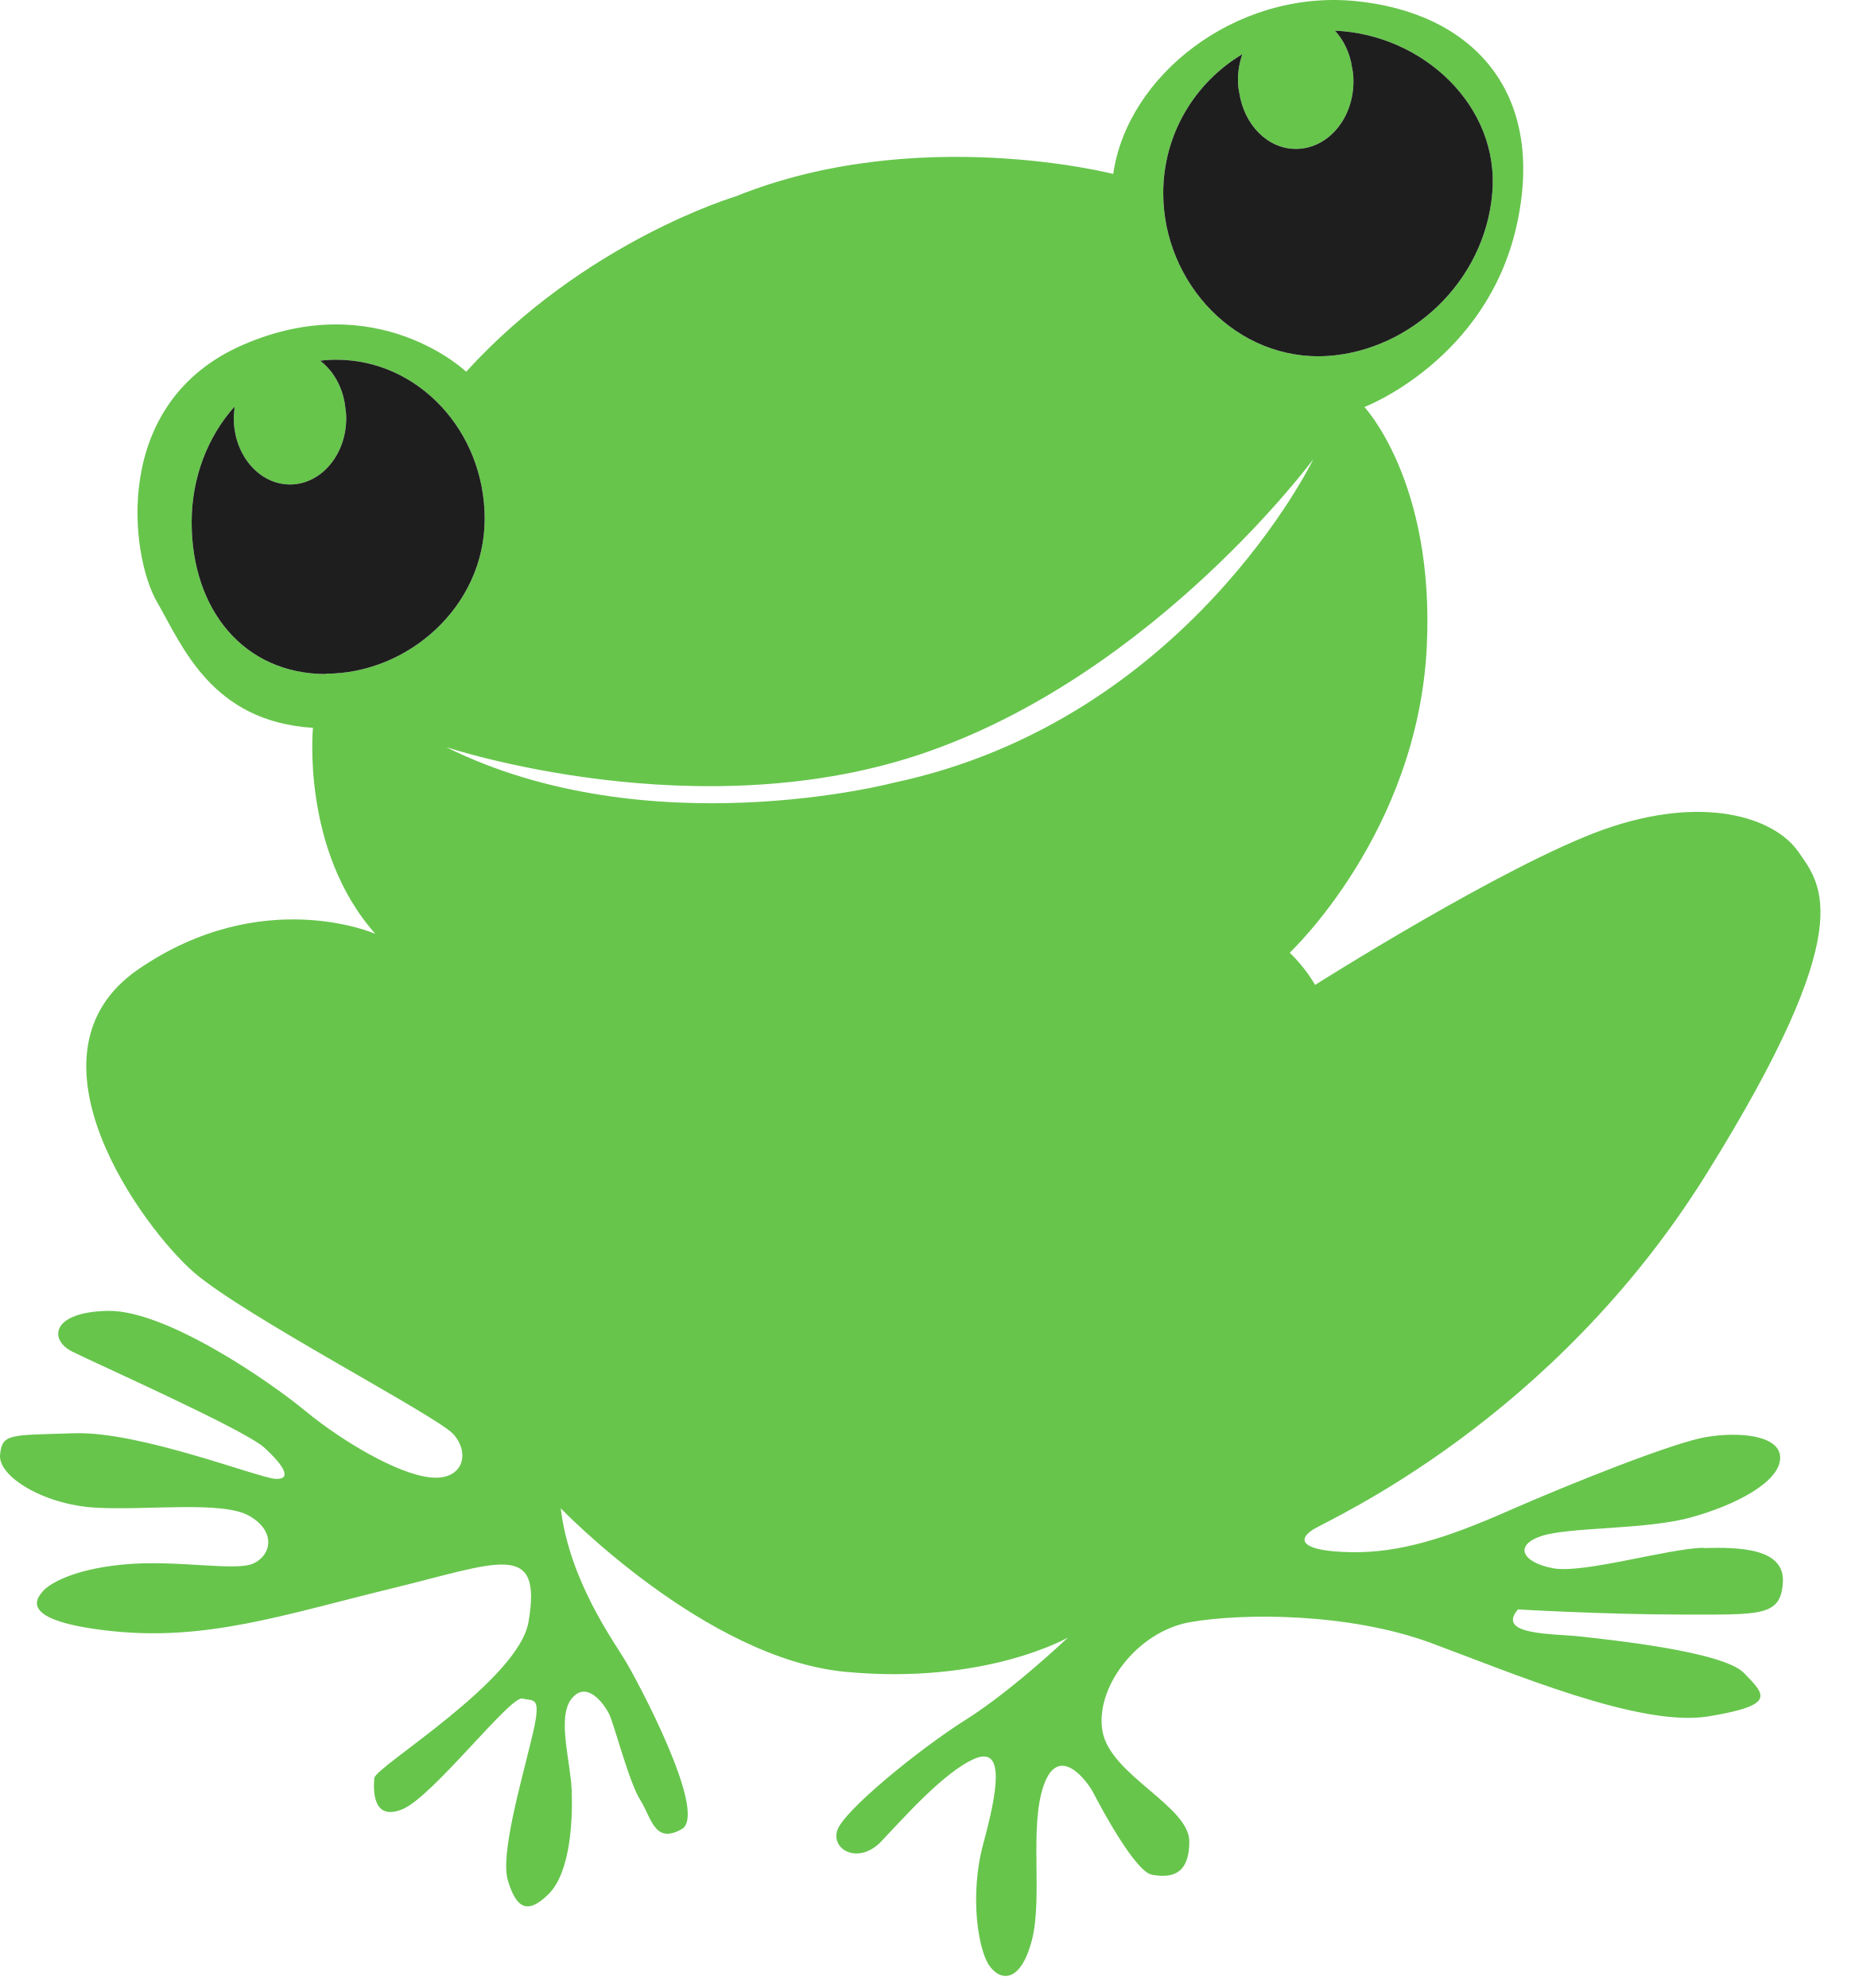
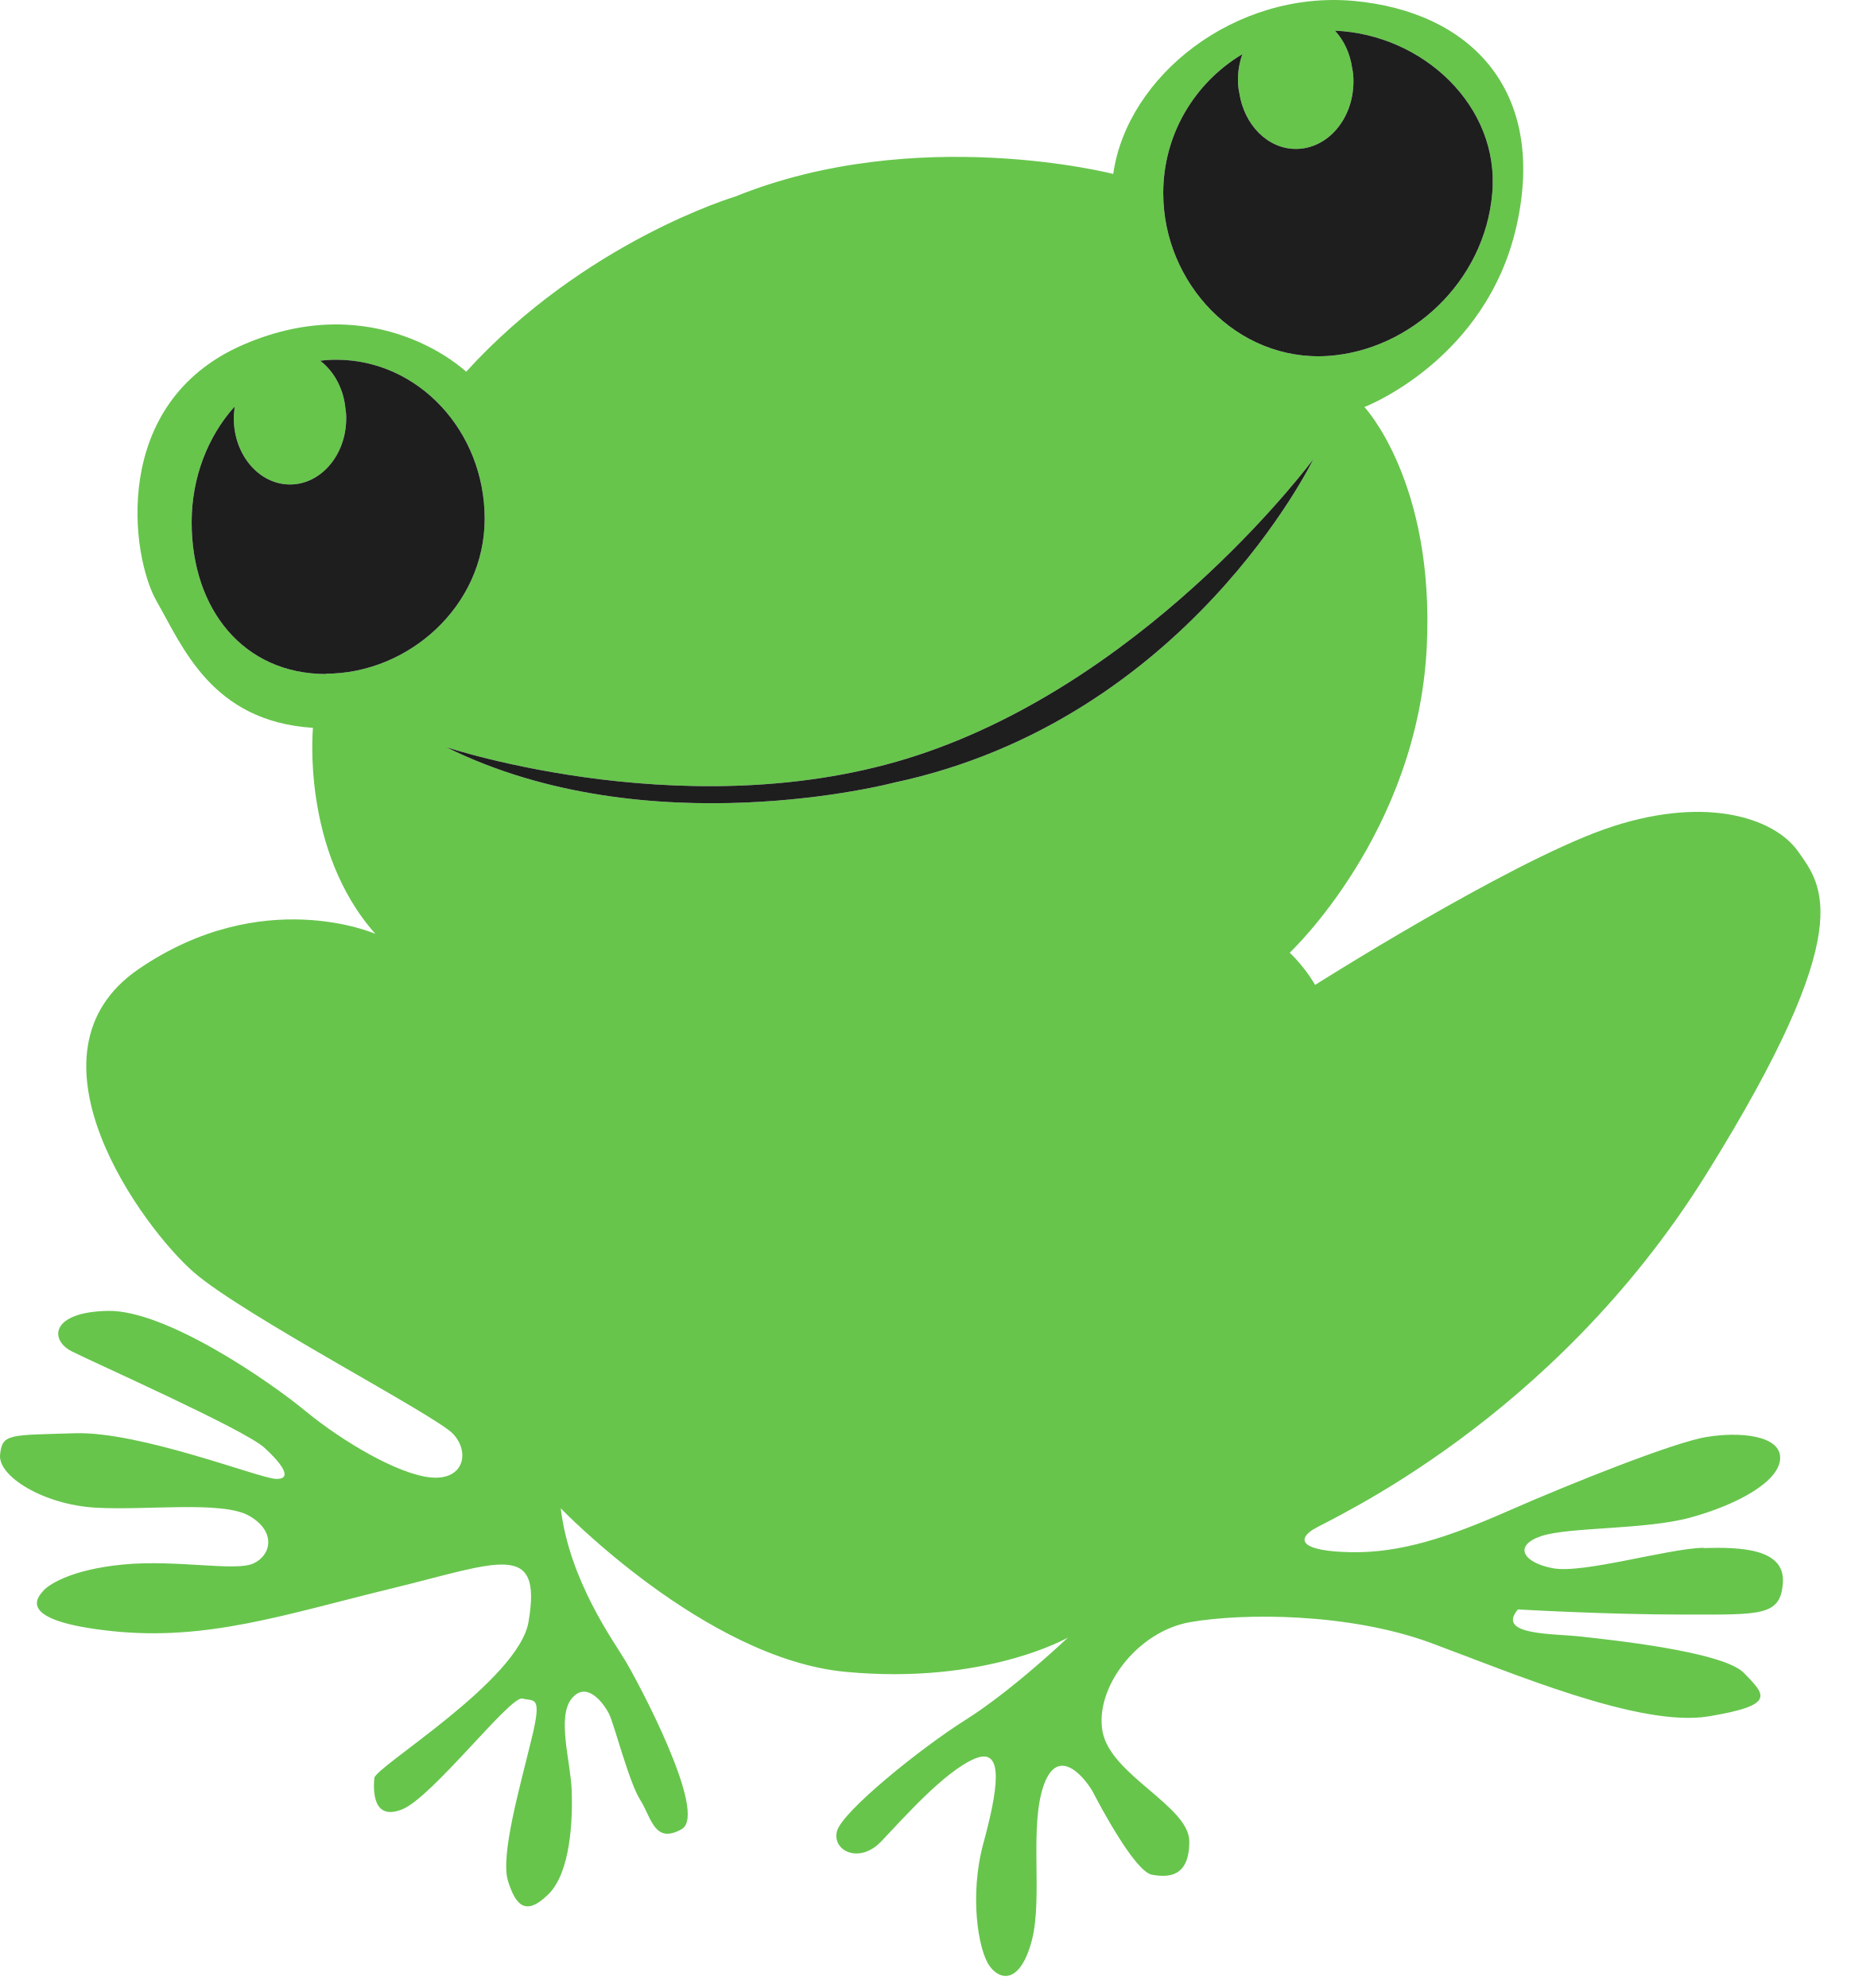
<svg xmlns="http://www.w3.org/2000/svg" width="54" height="58" viewBox="0 0 54 58" fill="none">
  <path d="M49.702 45.155C48.642 45.185 46.202 45.915 45.322 45.755C44.442 45.595 44.142 45.095 44.972 44.815C45.792 44.545 48.002 44.635 49.322 44.275C50.642 43.915 51.912 43.245 51.942 42.555C51.972 41.865 50.732 41.765 49.792 41.925C48.852 42.075 45.822 43.285 44.022 44.075C42.232 44.865 40.842 45.315 39.402 45.285C37.962 45.255 37.842 44.925 38.312 44.625C38.782 44.325 45.282 41.485 49.782 34.265C54.282 27.045 53.162 25.835 52.462 24.835C51.752 23.835 49.672 23.175 46.782 24.205C43.902 25.235 38.372 28.735 38.372 28.735C38.372 28.735 38.112 28.255 37.632 27.795C37.632 27.795 41.372 24.295 41.632 18.855C41.862 14.055 39.812 11.875 39.812 11.875C39.812 11.875 43.372 10.515 44.252 6.585C45.132 2.655 42.932 0.335 39.482 0.025C36.042 -0.275 32.892 2.205 32.482 5.075C32.482 5.075 26.742 3.595 21.452 5.735C21.452 5.735 17.072 7.035 13.602 10.845C13.602 10.845 11.012 8.365 7.102 10.055C3.192 11.745 3.822 16.245 4.572 17.545C5.322 18.845 6.162 21.045 9.132 21.235C9.132 21.235 8.782 24.805 10.952 27.245C10.952 27.245 7.662 25.795 4.042 28.275C0.422 30.755 4.192 35.855 5.662 37.125C7.132 38.395 12.722 41.295 13.222 41.835C13.722 42.375 13.532 43.195 12.572 43.105C11.612 43.015 9.982 42.045 8.922 41.175C7.862 40.295 4.832 38.215 3.152 38.245C1.472 38.275 1.442 39.095 2.092 39.425C2.742 39.755 7.132 41.705 7.712 42.235C8.292 42.765 8.532 43.175 8.032 43.145C7.532 43.115 4.072 41.755 2.182 41.815C0.282 41.875 0.062 41.815 0.002 42.445C-0.058 43.075 1.272 43.895 2.772 43.985C4.272 44.075 6.482 43.775 7.272 44.225C8.062 44.675 7.922 45.375 7.392 45.615C6.862 45.855 5.152 45.495 3.592 45.645C2.032 45.795 1.382 46.255 1.242 46.435C1.102 46.605 0.452 47.285 3.242 47.585C6.032 47.885 8.302 47.105 11.422 46.345C14.542 45.585 15.832 44.925 15.422 47.315C15.132 49.035 10.952 51.545 10.922 51.875C10.892 52.205 10.862 53.145 11.742 52.785C12.622 52.425 14.892 49.465 15.242 49.555C15.592 49.645 15.832 49.435 15.502 50.765C15.182 52.095 14.592 54.135 14.822 54.875C15.052 55.615 15.352 55.905 16.002 55.265C16.652 54.625 16.712 53.085 16.682 52.245C16.652 51.395 16.242 50.095 16.682 49.555C17.122 49.015 17.622 49.705 17.772 50.005C17.922 50.305 18.352 51.995 18.682 52.515C19.012 53.035 19.092 53.815 19.892 53.365C20.682 52.915 18.572 48.985 18.242 48.445C17.922 47.905 16.612 46.115 16.362 44.005C16.362 44.005 20.572 48.385 24.662 48.775C28.752 49.165 31.162 47.775 31.162 47.775C31.162 47.775 29.542 49.315 28.192 50.165C26.842 51.015 24.572 52.855 24.422 53.425C24.272 53.995 25.072 54.395 25.712 53.725C26.352 53.055 27.562 51.675 28.452 51.305C29.332 50.945 29.102 52.275 28.692 53.785C28.282 55.295 28.542 56.895 28.872 57.355C29.192 57.805 29.782 57.865 30.112 56.595C30.432 55.325 30.022 53.275 30.462 52.065C30.902 50.855 31.732 51.975 31.902 52.305C32.072 52.635 33.112 54.605 33.612 54.695C34.112 54.785 34.702 54.755 34.702 53.725C34.702 52.695 32.412 51.795 32.172 50.525C31.932 49.255 33.172 47.595 34.732 47.325C36.292 47.055 39.352 47.055 41.732 47.925C44.112 48.805 47.852 50.405 49.852 50.075C51.852 49.745 51.502 49.445 50.882 48.805C50.262 48.175 46.912 47.835 46.112 47.745C45.312 47.655 43.642 47.715 44.292 46.955C44.292 46.955 46.852 47.105 49.112 47.105C51.372 47.105 51.962 47.165 52.022 46.165C52.082 45.165 50.752 45.135 49.702 45.165V45.155ZM36.252 1.575C36.172 1.805 36.122 2.055 36.122 2.315C36.122 2.455 36.132 2.585 36.162 2.715C36.302 3.635 36.982 4.345 37.812 4.345C38.742 4.345 39.492 3.465 39.492 2.375C39.492 2.235 39.482 2.105 39.452 1.975C39.392 1.555 39.212 1.175 38.952 0.895C41.522 1.005 43.762 3.095 43.542 5.635C43.322 8.225 41.152 10.225 38.742 10.385C36.092 10.555 33.942 8.265 33.942 5.635C33.942 3.915 34.862 2.415 36.242 1.585L36.252 1.575ZM9.512 19.665C7.122 19.665 5.592 17.795 5.592 15.235C5.592 13.935 6.062 12.735 6.842 11.865C6.842 11.875 6.842 11.895 6.842 11.905C6.842 11.985 6.822 12.065 6.822 12.155C6.822 12.175 6.822 12.185 6.822 12.205C6.822 13.275 7.562 14.135 8.462 14.135C9.362 14.135 10.102 13.275 10.102 12.205C10.102 12.205 10.102 12.195 10.102 12.185C10.102 12.175 10.102 12.155 10.102 12.145C10.102 12.075 10.092 12.015 10.082 11.945C10.032 11.355 9.752 10.835 9.342 10.525C9.492 10.505 9.652 10.495 9.812 10.495C12.202 10.495 14.142 12.575 14.142 15.135C14.142 17.695 11.902 19.655 9.512 19.655V19.665ZM26.082 22.835C26.082 22.835 18.912 24.725 13.012 21.795C13.012 21.795 20.432 24.275 27.092 21.925C33.752 19.585 38.322 13.395 38.322 13.395C38.322 13.395 34.642 21.015 26.082 22.835Z" fill="#67C54C" />
  <path d="M9.512 19.665C7.122 19.665 5.592 17.795 5.592 15.235C5.592 13.935 6.062 12.735 6.842 11.865V11.905C6.842 11.985 6.822 12.065 6.822 12.155V12.205C6.822 13.275 7.562 14.135 8.462 14.135C9.362 14.135 10.102 13.275 10.102 12.205V12.185V12.145C10.102 12.075 10.092 12.015 10.082 11.945C10.032 11.355 9.752 10.835 9.342 10.525C9.492 10.505 9.652 10.495 9.812 10.495C12.202 10.495 14.142 12.575 14.142 15.135C14.142 17.695 11.902 19.655 9.512 19.655V19.665Z" fill="#1E1E1E" />
  <path d="M36.252 1.575C36.172 1.805 36.122 2.055 36.122 2.315C36.122 2.455 36.132 2.585 36.162 2.715C36.302 3.635 36.982 4.345 37.812 4.345C38.742 4.345 39.492 3.465 39.492 2.375C39.492 2.235 39.482 2.105 39.452 1.975C39.392 1.555 39.212 1.175 38.952 0.895C41.522 1.005 43.762 3.095 43.542 5.635C43.322 8.225 41.152 10.225 38.742 10.385C36.092 10.555 33.942 8.265 33.942 5.635C33.942 3.915 34.862 2.415 36.242 1.585L36.252 1.575Z" fill="#1E1E1E" />
+   <path d="M26.082 22.835C26.082 22.835 18.912 24.725 13.012 21.795C13.012 21.795 20.432 24.275 27.092 21.925C33.752 19.585 38.322 13.395 38.322 13.395C38.322 13.395 34.642 21.015 26.082 22.835Z" fill="#1E1E1E" />
</svg>
